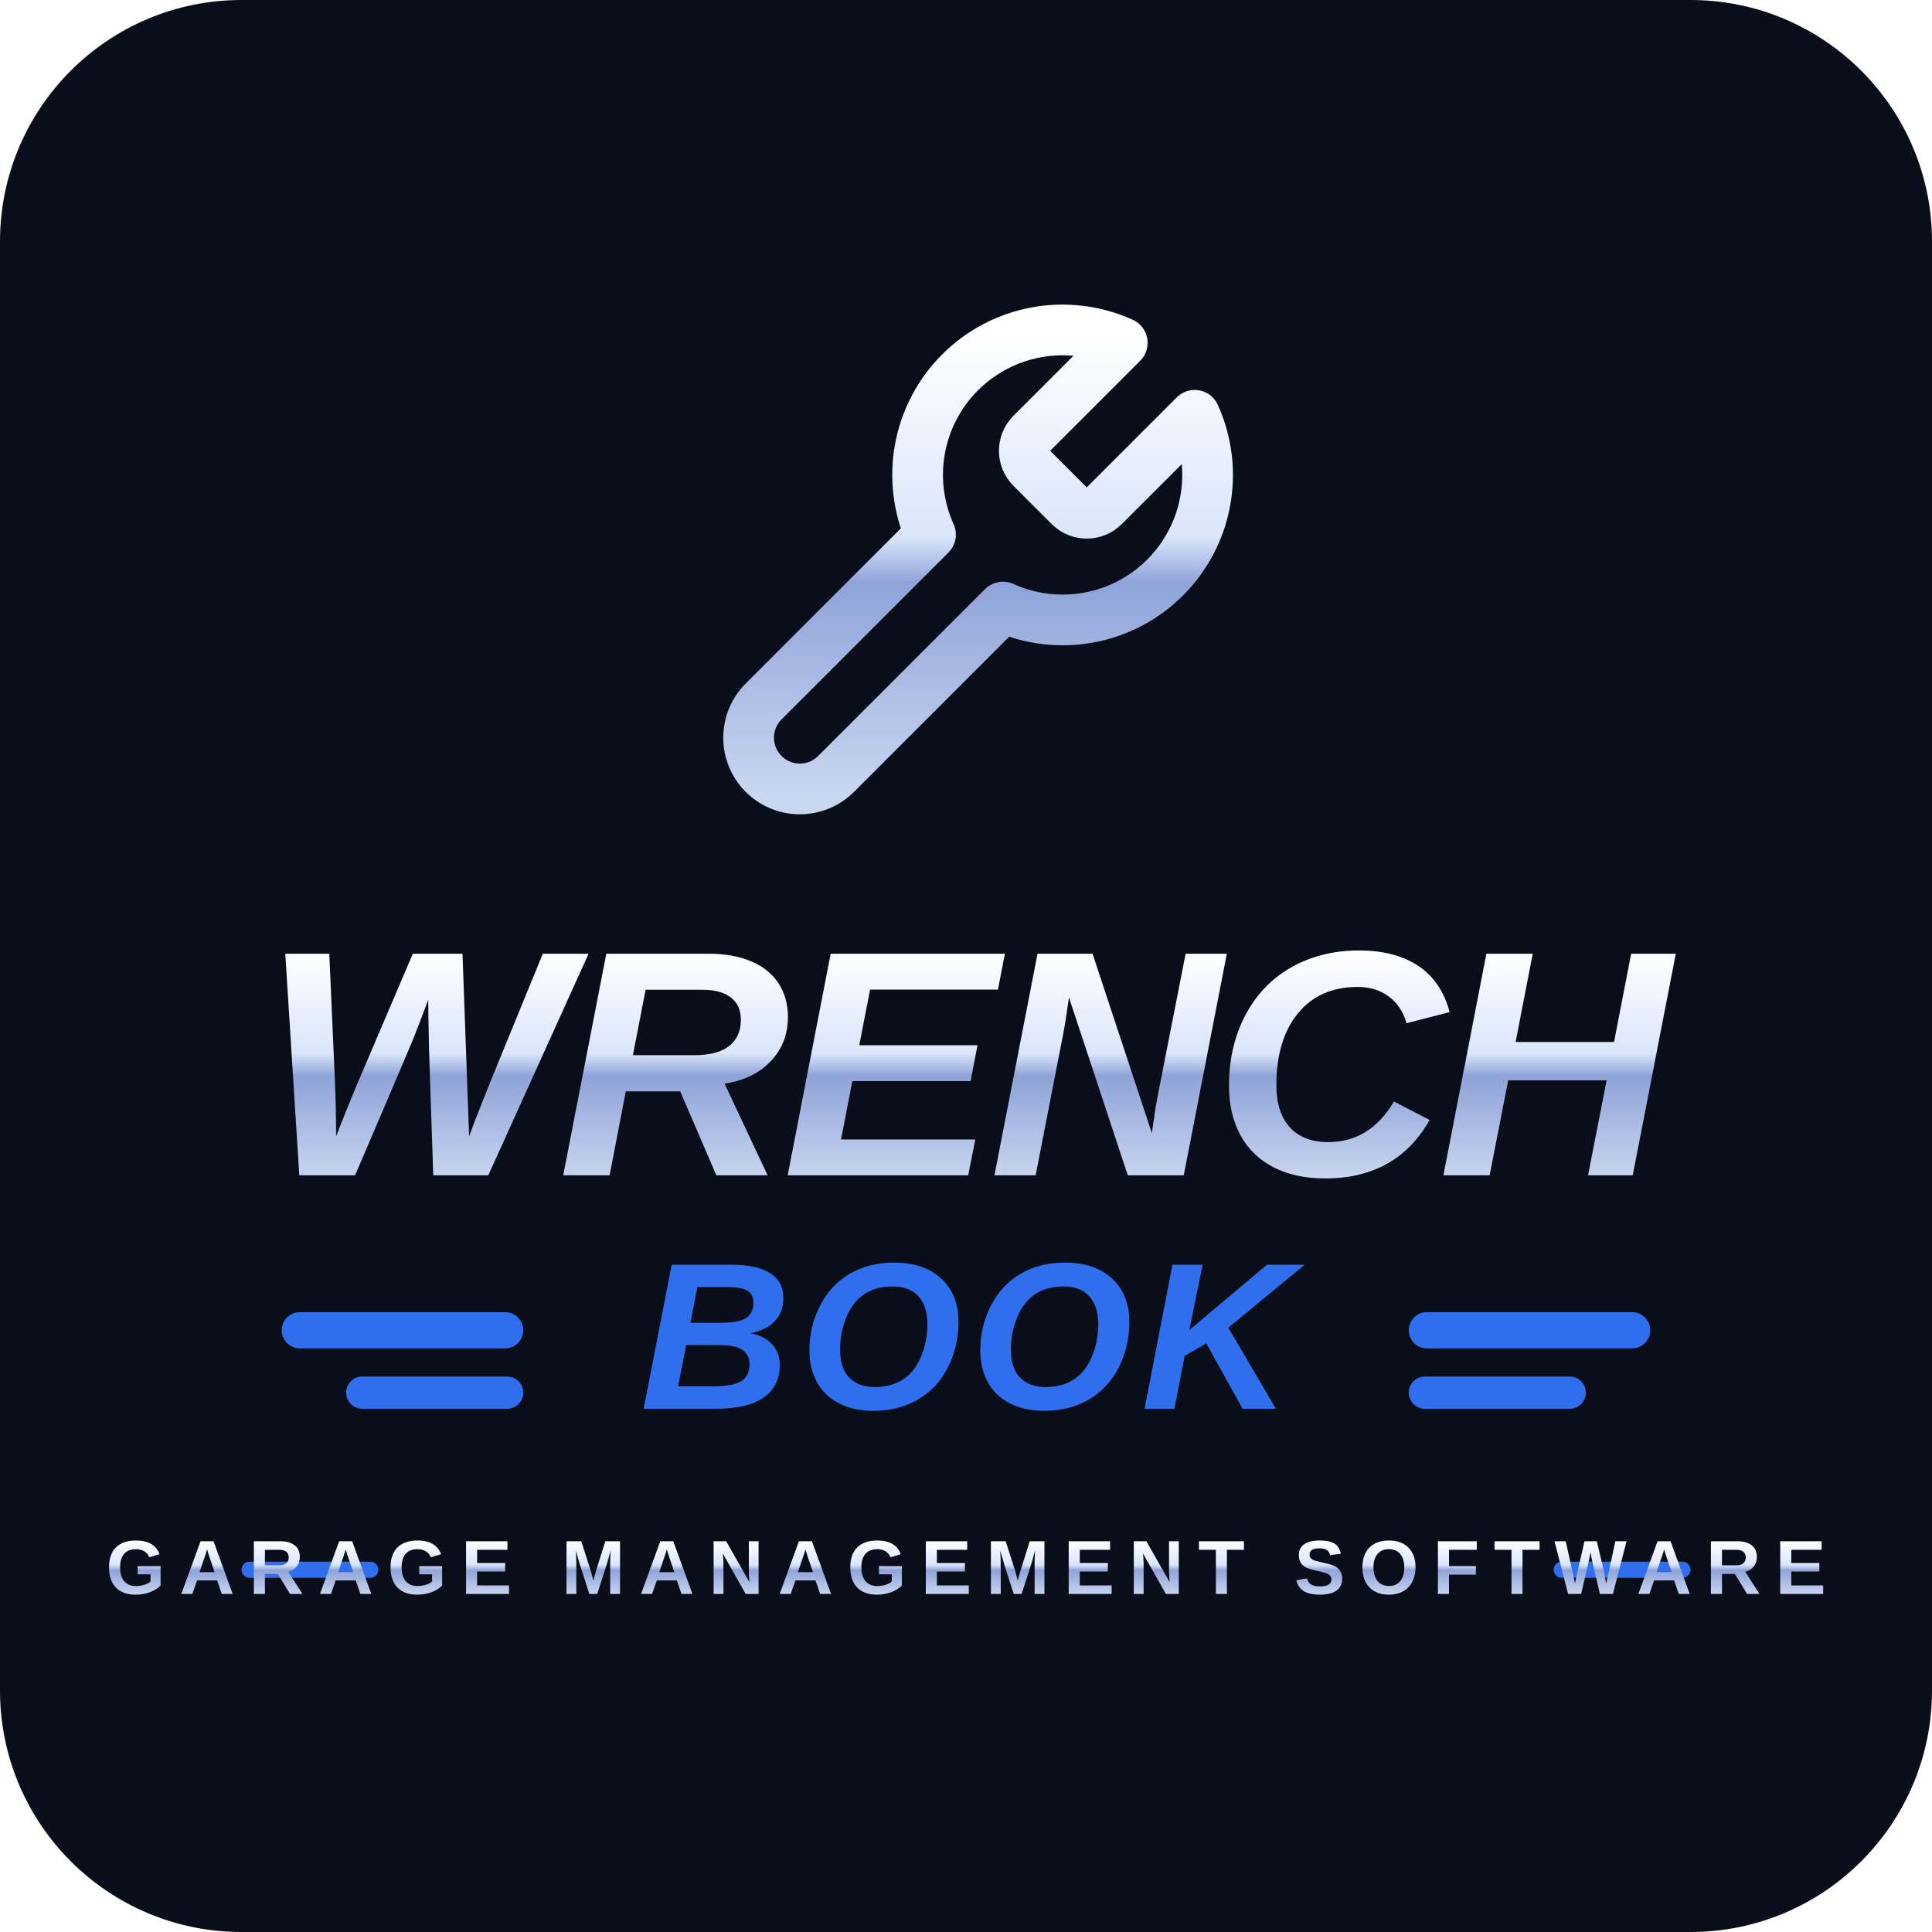
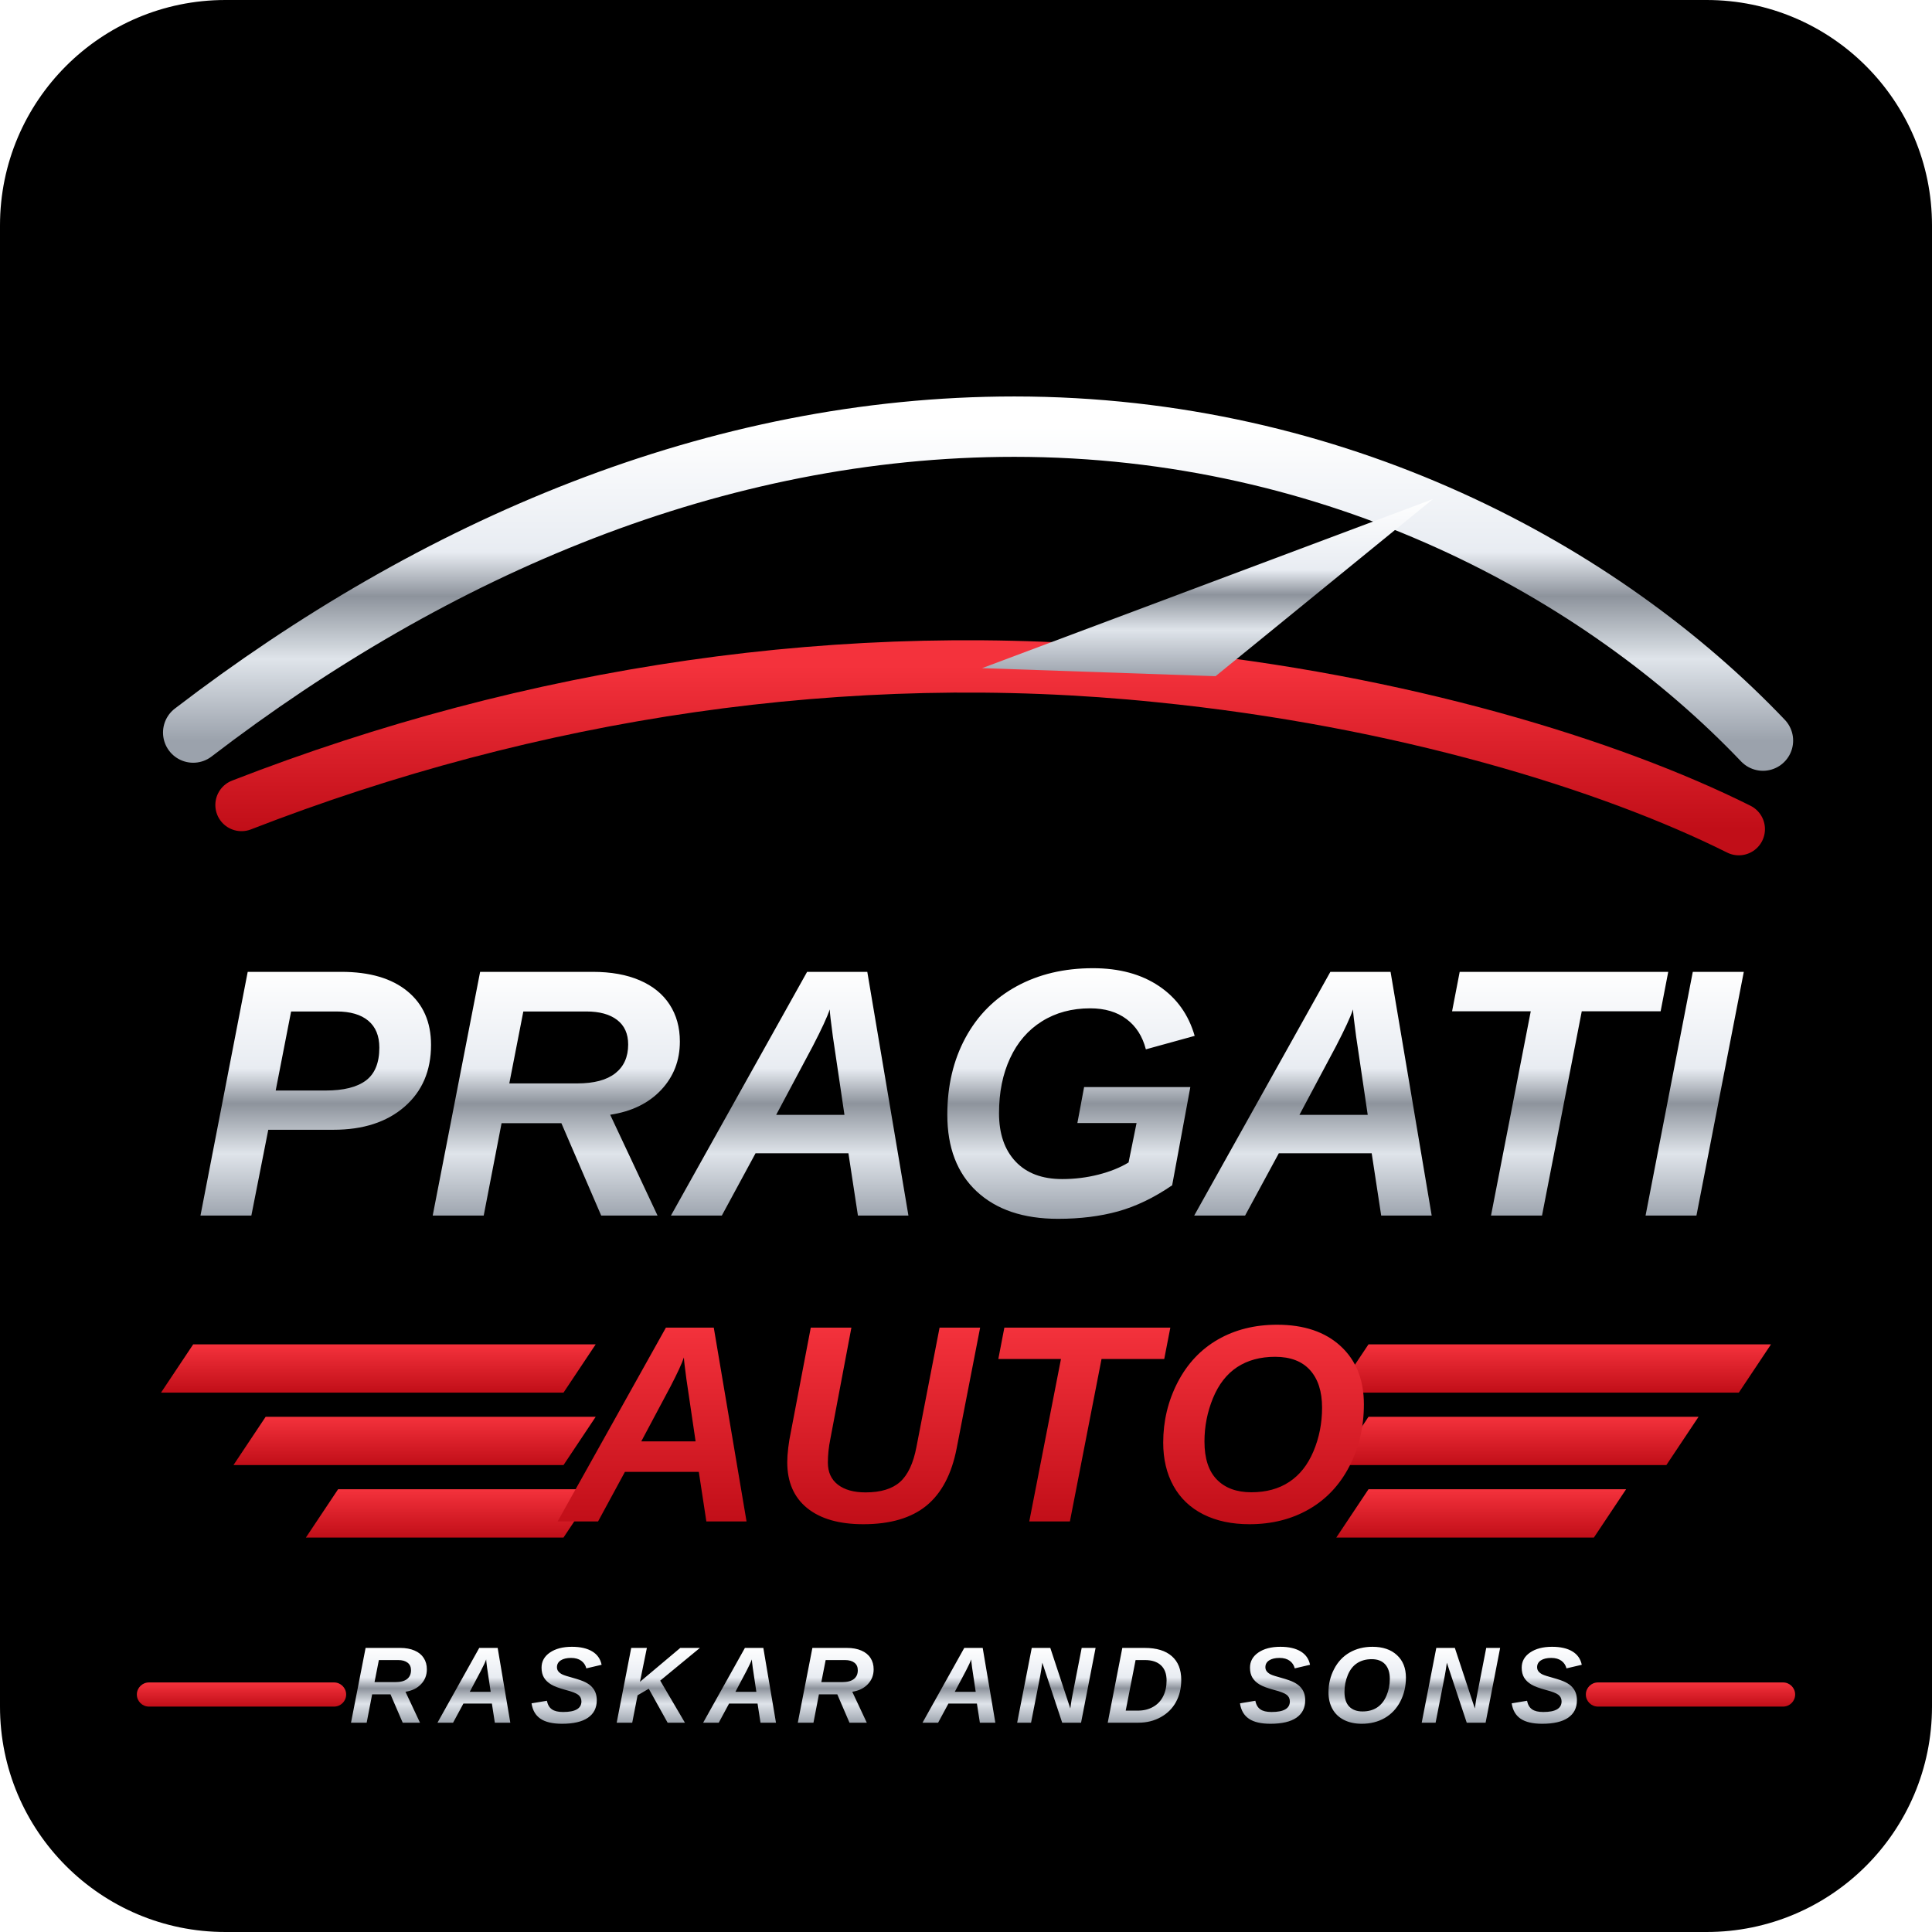
- <svg xmlns="http://www.w3.org/2000/svg" viewBox="0 0 480 480" width="480" height="480" role="img" aria-label="WrenchBook - Garage Management Software">
+ <svg xmlns="http://www.w3.org/2000/svg" viewBox="0 0 480 480" width="480" height="480" role="img" aria-label="Pragati Auto - Raskar and Sons">
  <defs>
-     <linearGradient id="metal" x1="0" y1="0" x2="0" y2="1">
+     <linearGradient id="pa-metal" x1="0" y1="0" x2="0" y2="1">
      <stop offset="0" stop-color="#ffffff" />
-       <stop offset="0.45" stop-color="#dbe6fb" />
-       <stop offset="0.55" stop-color="#8fa3d9" />
-       <stop offset="1" stop-color="#c9d6f0" />
+       <stop offset="0.40" stop-color="#e8ecf2" />
+       <stop offset="0.54" stop-color="#8d939c" />
+       <stop offset="0.74" stop-color="#dfe4ea" />
+       <stop offset="1" stop-color="#9ba2ac" />
+     </linearGradient>
+     <linearGradient id="pa-red" x1="0" y1="0" x2="0" y2="1">
+       <stop offset="0" stop-color="#f4323c" />
+       <stop offset="1" stop-color="#c10e18" />
    </linearGradient>
  </defs>
-   <rect width="480" height="480" rx="60" fill="#0a0e1a" />
-   <path d="M14.7 6.3a1 1 0 0 0 0 1.4l1.6 1.6a1 1 0 0 0 1.4 0l3.77-3.77a6 6 0 0 1-7.94 7.94l-6.91 6.91a2.12 2.12 0 0 1-3-3l6.91-6.91a6 6 0 0 1 7.94-7.94l-3.76 3.76z" fill="none" stroke="url(#metal)" stroke-width="2.1" stroke-linecap="round" stroke-linejoin="round" transform="translate(168 70) scale(6)" />
-   <text x="240" y="292" text-anchor="middle" font-family="Arial Black, Arial, sans-serif" font-weight="900" font-style="italic" font-size="80" letter-spacing="-2" fill="url(#metal)">WRENCH</text>
-   <g fill="#2f6fed">
-     <rect x="70" y="326" width="60" height="9" rx="4.5" />
-     <rect x="86" y="342" width="44" height="8" rx="4" />
-     <rect x="350" y="326" width="60" height="9" rx="4.5" />
-     <rect x="350" y="342" width="44" height="8" rx="4" />
+   <rect width="480" height="480" rx="56" fill="#000000" />
+   <g>
+     <path d="M48 182 C 108 136 178 106 252 106 C 332 106 398 142 438 184" fill="none" stroke="url(#pa-metal)" stroke-width="15" stroke-linecap="round" />
+     <path d="M60 200 C 132 172 210 160 288 168 C 348 174 400 190 432 206" fill="none" stroke="url(#pa-red)" stroke-width="13" stroke-linecap="round" />
+     <path d="M244 166 L 356 124 L 302 168 Z" fill="url(#pa-metal)" />
  </g>
-   <text x="240" y="350" text-anchor="middle" font-family="Arial Black, Arial, sans-serif" font-weight="900" font-style="italic" font-size="52" letter-spacing="2" fill="#2f6fed">BOOK</text>
-   <g>
-     <rect x="60" y="388" width="34" height="4" rx="2" fill="#2f6fed" />
-     <rect x="386" y="388" width="34" height="4" rx="2" fill="#2f6fed" />
-     <text x="240" y="396" text-anchor="middle" font-family="Arial, sans-serif" font-weight="700" font-size="19" letter-spacing="3.5" fill="url(#metal)">GARAGE MANAGEMENT SOFTWARE</text>
+   <text x="240" y="302" text-anchor="middle" font-family="'Arial Black', 'Arial Bold', Arial, Helvetica, sans-serif" font-weight="900" font-style="italic" font-size="88" letter-spacing="-1" textLength="392" lengthAdjust="spacingAndGlyphs" fill="url(#pa-metal)">PRAGATI</text>
+   <g fill="url(#pa-red)">
+     <path d="M48 334 H 148 L 140 346 H 40 Z" />
+     <path d="M66 352 H 148 L 140 364 H 58 Z" />
+     <path d="M84 370 H 148 L 140 382 H 76 Z" />
+     <path d="M340 334 H 440 L 432 346 H 332 Z" />
+     <path d="M340 352 H 422 L 414 364 H 332 Z" />
+     <path d="M340 370 H 404 L 396 382 H 332 Z" />
  </g>
+   <text x="240" y="378" text-anchor="middle" font-family="'Arial Black', 'Arial Bold', Arial, Helvetica, sans-serif" font-weight="900" font-style="italic" font-size="70" letter-spacing="1" textLength="168" lengthAdjust="spacingAndGlyphs" fill="url(#pa-red)">AUTO</text>
+   <g fill="url(#pa-red)">
+     <rect x="34" y="418" width="52" height="6" rx="3" />
+     <rect x="394" y="418" width="52" height="6" rx="3" />
+   </g>
+   <text x="240" y="428" text-anchor="middle" font-family="'Arial Black', 'Arial Bold', Arial, Helvetica, sans-serif" font-weight="900" font-style="italic" font-size="27" letter-spacing="3" textLength="286" lengthAdjust="spacingAndGlyphs" fill="url(#pa-metal)">RASKAR AND SONS</text>
</svg>
